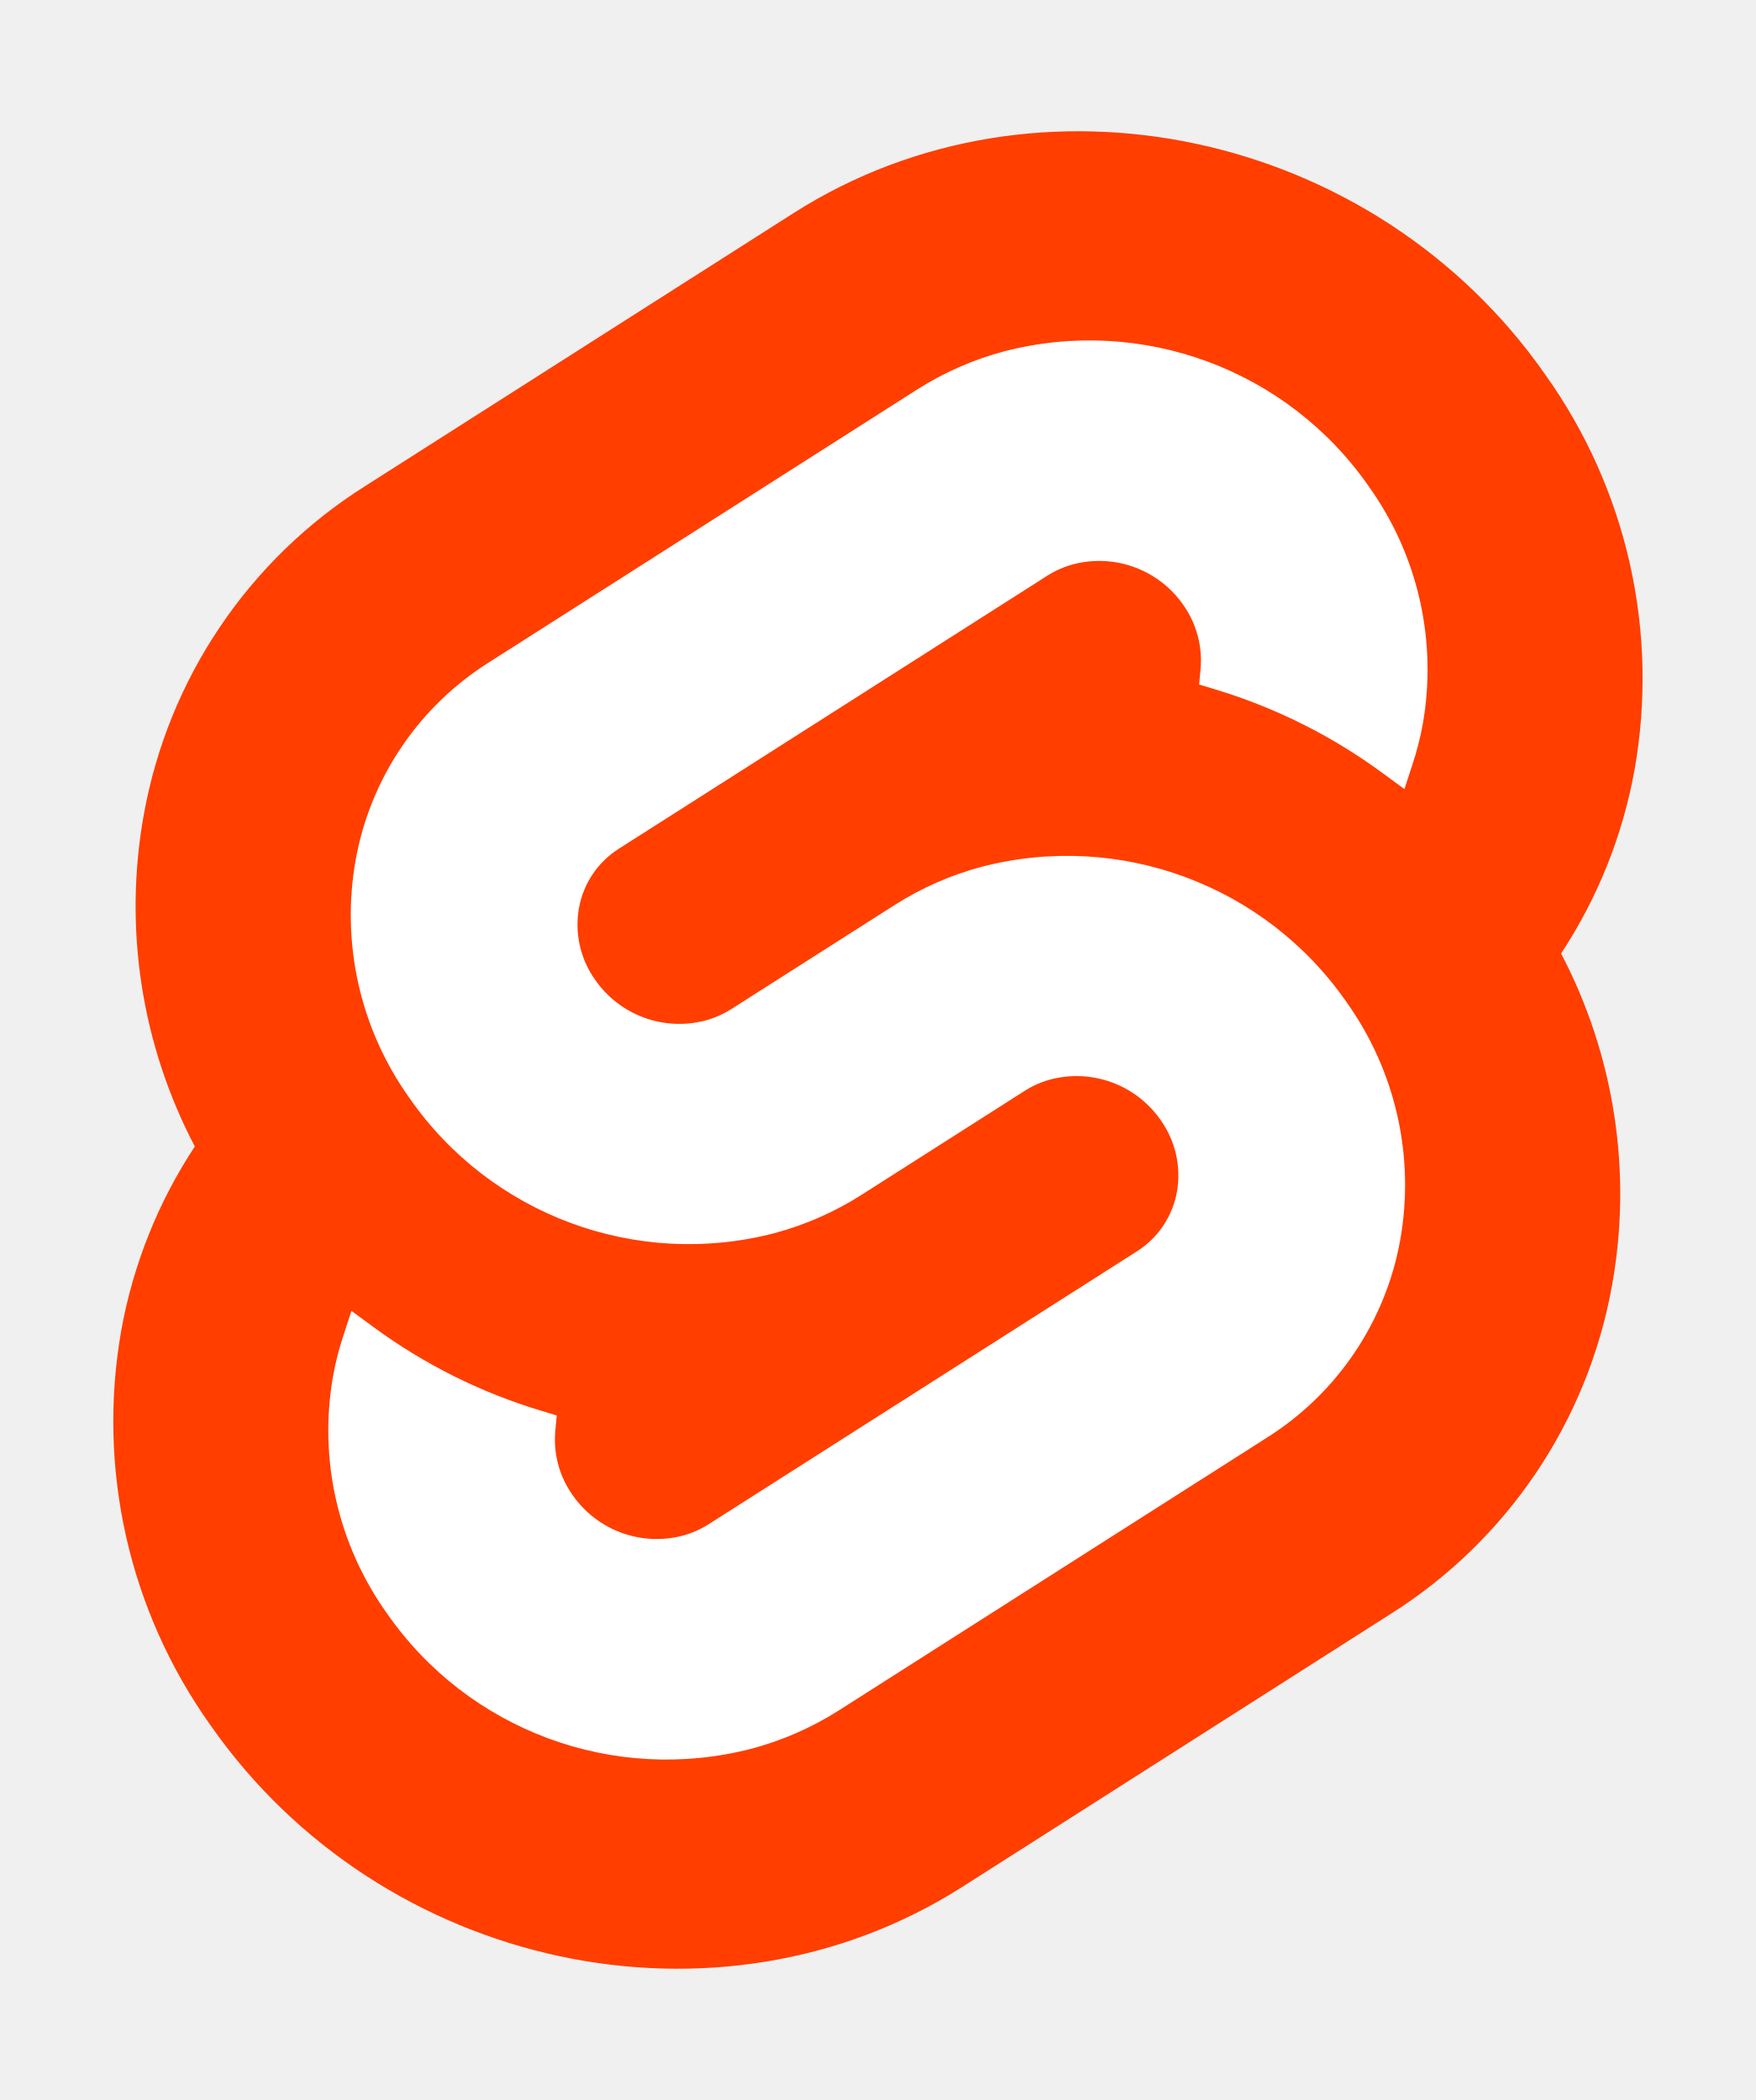
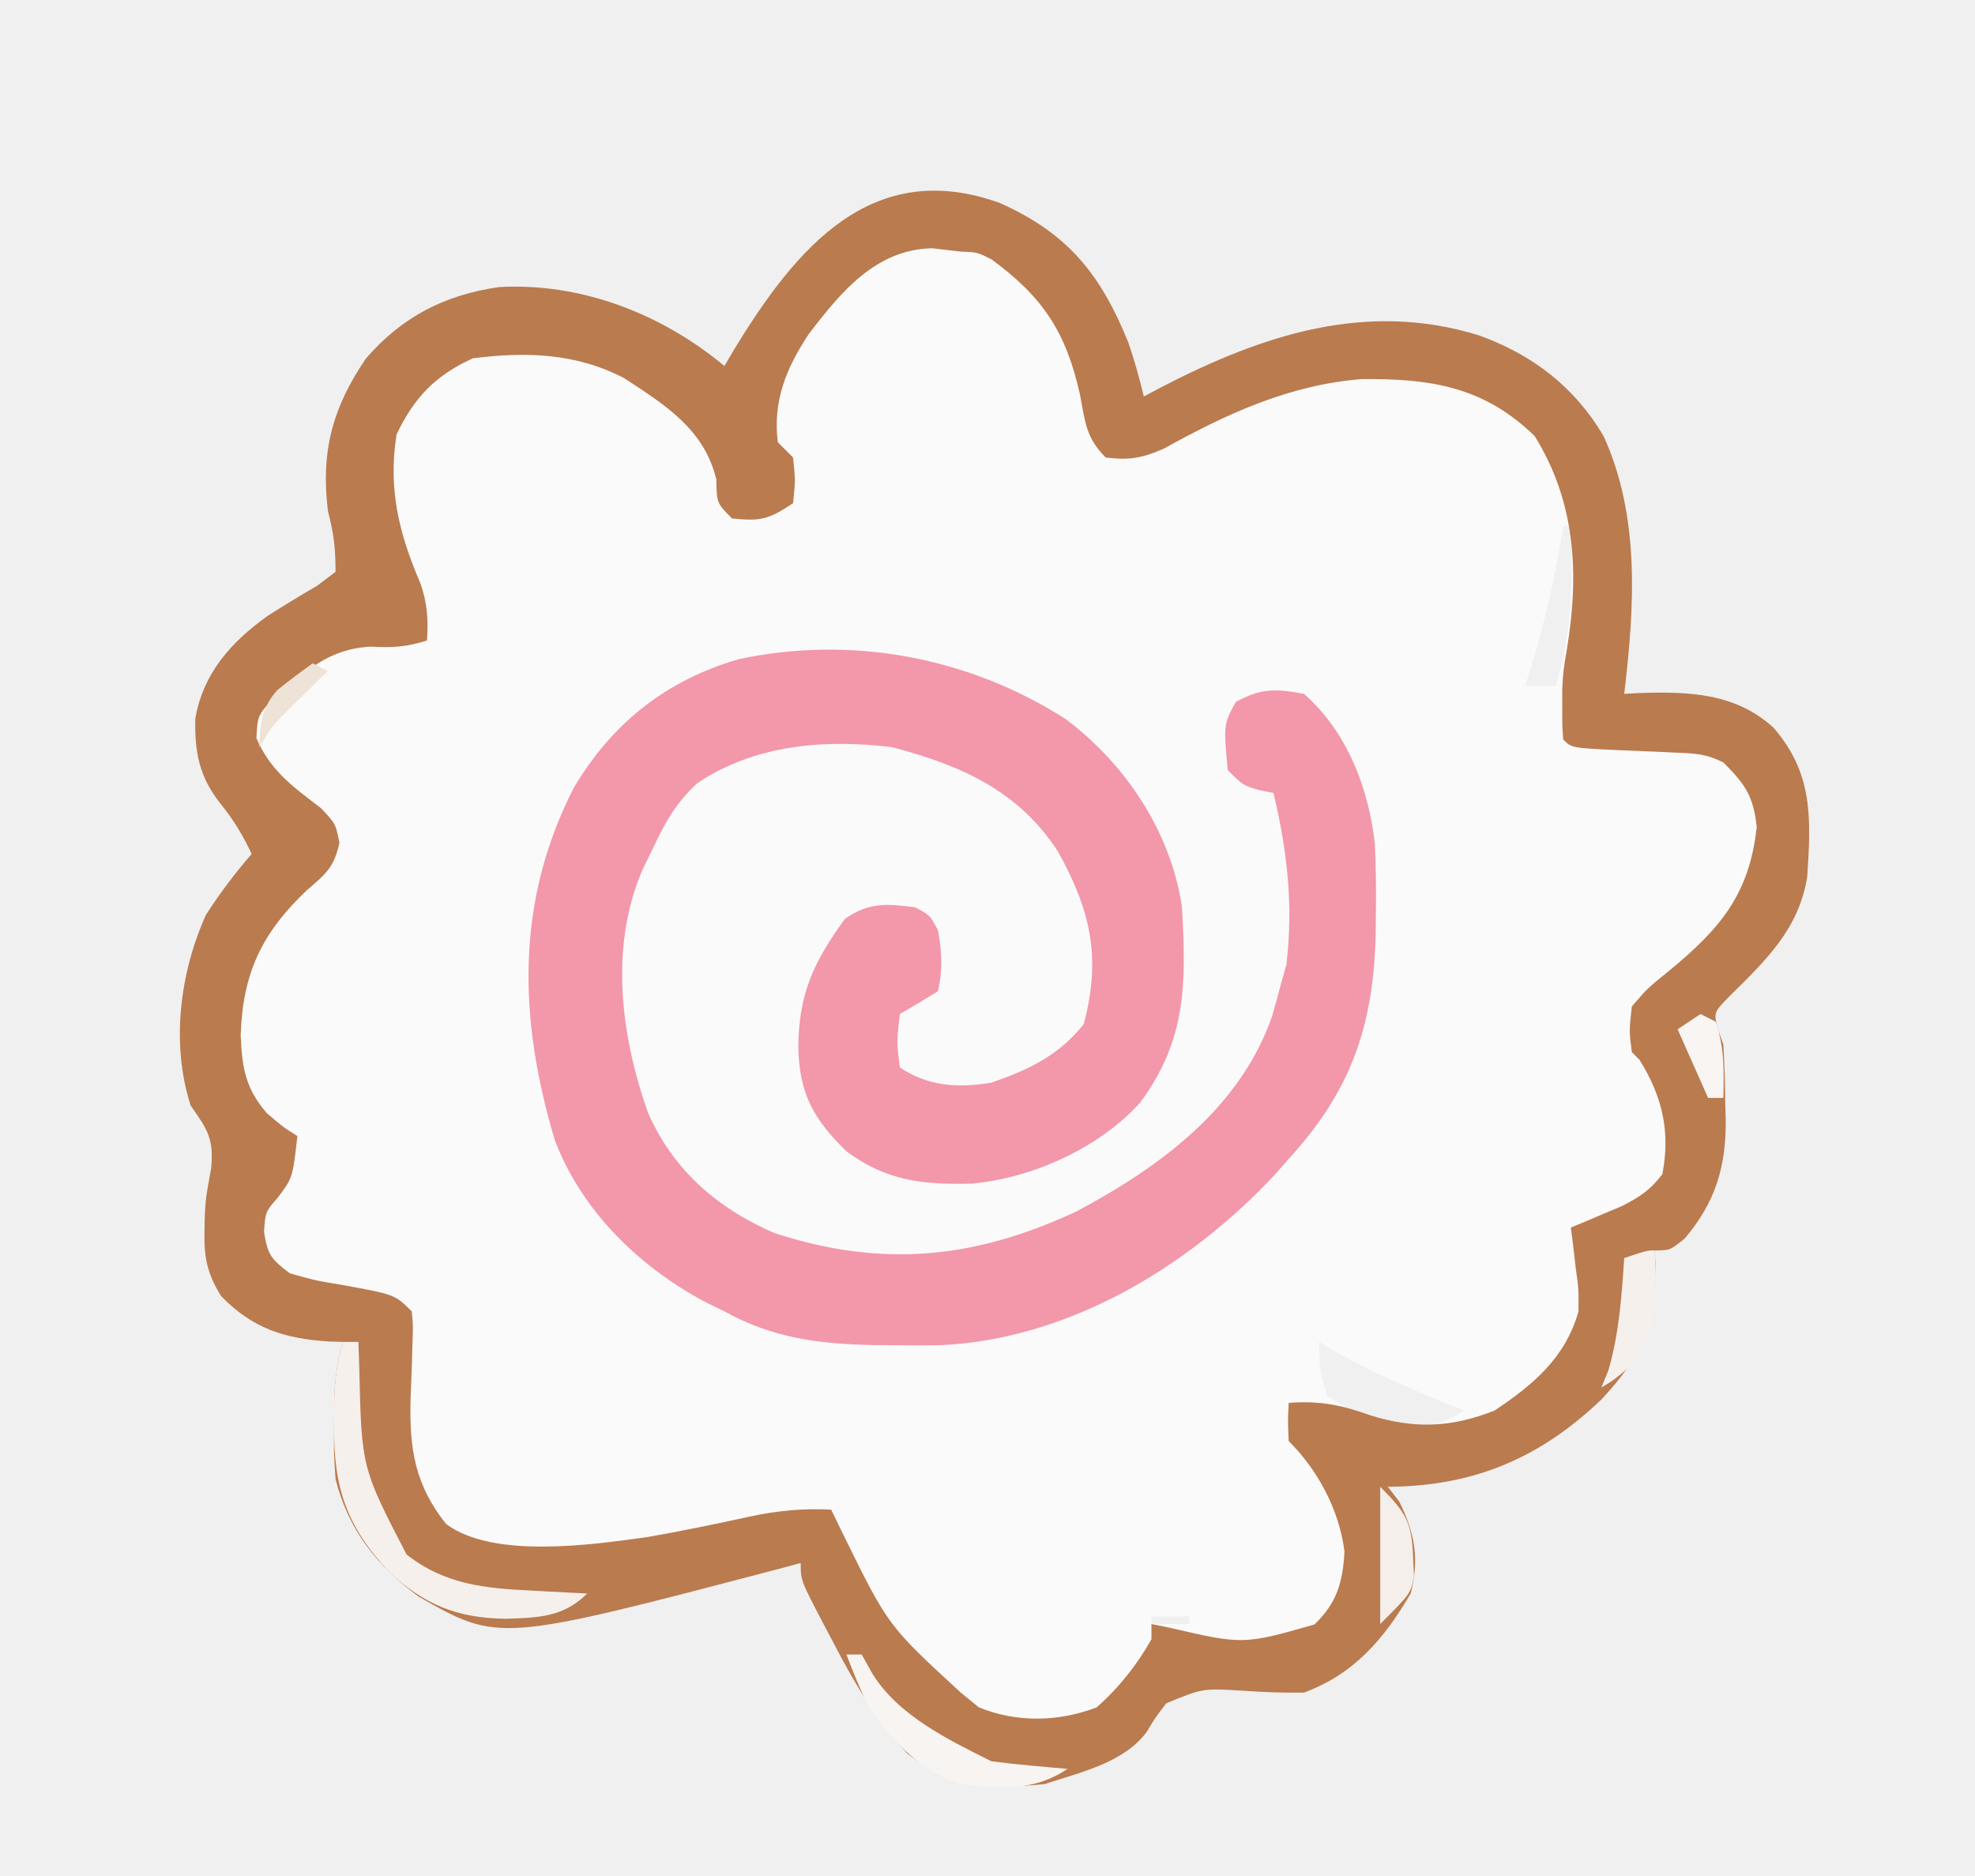
- <svg xmlns="http://www.w3.org/2000/svg" width="107" height="128" viewBox="0 0 107 128">
-   <path d="M94.157 22.819c-10.4-14.885-30.94-19.297-45.792-9.835L22.282 29.608A29.92 29.92 0 0 0 8.764 49.65a31.5 31.5 0 0 0 3.108 20.231 30 30 0 0 0-4.477 11.183 31.9 31.9 0 0 0 5.448 24.116c10.402 14.887 30.942 19.297 45.791 9.835l26.083-16.624A29.92 29.92 0 0 0 98.235 78.35a31.53 31.53 0 0 0-3.105-20.232 30 30 0 0 0 4.474-11.182 31.88 31.88 0 0 0-5.447-24.116" style="fill:#ff3e00" />
-   <path d="M45.817 106.582a20.72 20.72 0 0 1-22.237-8.243 19.17 19.17 0 0 1-3.277-14.503 18 18 0 0 1 .624-2.435l.49-1.498 1.337.981a33.6 33.6 0 0 0 10.203 5.098l.97.294-.09.968a5.85 5.85 0 0 0 1.052 3.878 6.24 6.24 0 0 0 6.695 2.485 5.8 5.8 0 0 0 1.603-.704L69.27 76.28a5.43 5.43 0 0 0 2.45-3.631 5.8 5.8 0 0 0-.987-4.371 6.24 6.24 0 0 0-6.698-2.487 5.7 5.7 0 0 0-1.6.704l-9.953 6.345a19 19 0 0 1-5.296 2.326 20.72 20.72 0 0 1-22.237-8.243 19.17 19.17 0 0 1-3.277-14.502 17.99 17.99 0 0 1 8.13-12.052l26.081-16.623a19 19 0 0 1 5.3-2.329 20.72 20.72 0 0 1 22.237 8.243 19.17 19.17 0 0 1 3.277 14.503 18 18 0 0 1-.624 2.435l-.49 1.498-1.337-.98a33.6 33.6 0 0 0-10.203-5.1l-.97-.294.09-.968a5.86 5.86 0 0 0-1.052-3.878 6.24 6.24 0 0 0-6.696-2.485 5.8 5.8 0 0 0-1.602.704L37.73 51.72a5.42 5.42 0 0 0-2.449 3.63 5.79 5.79 0 0 0 .986 4.372 6.24 6.24 0 0 0 6.698 2.486 5.8 5.8 0 0 0 1.602-.704l9.952-6.342a19 19 0 0 1 5.295-2.328 20.72 20.72 0 0 1 22.237 8.242 19.17 19.17 0 0 1 3.277 14.503 18 18 0 0 1-8.13 12.053l-26.081 16.622a19 19 0 0 1-5.3 2.328" style="fill:#fff" />
+ <svg xmlns="http://www.w3.org/2000/svg" version="1.1" width="259" height="246">
+   <path d="M0 0 C8.941 3.992 13.236 9.348 16.875 18.375 C17.67 20.706 18.301 22.977 18.875 25.375 C19.625 24.977 20.375 24.578 21.148 24.168 C34.397 17.31 48.048 12.759 62.875 17.375 C69.862 19.911 75.359 24.113 79.164 30.559 C84 41.153 83.22 53.075 81.875 64.375 C82.819 64.323 82.819 64.323 83.781 64.27 C90.273 64.064 96.418 64.228 101.445 68.805 C106.682 74.82 106.37 80.775 105.875 88.375 C104.773 95.243 100.462 99.318 95.641 104.078 C93.632 106.136 93.632 106.136 94.094 108.184 C94.352 108.907 94.609 109.63 94.875 110.375 C95.021 112.994 95.106 115.569 95.125 118.188 C95.156 119.217 95.156 119.217 95.188 120.268 C95.234 126.395 93.856 131.033 89.812 135.812 C87.875 137.375 87.875 137.375 85.875 137.375 C85.91 137.955 85.945 138.535 85.98 139.133 C86.252 146.961 84.249 151.101 78.938 156.875 C70.834 164.65 62.081 168.331 50.875 168.375 C51.37 169.014 51.865 169.654 52.375 170.312 C54.442 174.532 55.013 177.774 53.875 182.375 C50.383 188.332 46.453 192.938 39.875 195.375 C37.14 195.408 34.585 195.329 31.875 195.125 C26.583 194.805 26.583 194.805 21.816 196.781 C20.414 198.603 20.414 198.603 19.234 200.555 C16.203 204.613 10.518 205.827 5.875 207.375 C-1.313 208.073 -6.314 207.792 -12.125 203.375 C-16.293 198.846 -19.126 194.079 -21.938 188.625 C-22.344 187.858 -22.751 187.091 -23.17 186.301 C-26.125 180.649 -26.125 180.649 -26.125 178.375 C-27.071 178.629 -28.017 178.883 -28.992 179.145 C-65.721 188.79 -65.721 188.79 -76.238 182.773 C-81.754 178.685 -85.414 174.056 -87.125 167.375 C-87.355 163.867 -87.355 163.867 -87.312 160.25 C-87.306 159.051 -87.3 157.852 -87.293 156.617 C-87.158 154.004 -86.896 151.855 -86.125 149.375 C-86.693 149.361 -87.262 149.347 -87.848 149.332 C-93.735 148.968 -97.939 147.677 -102.125 143.375 C-103.901 140.516 -104.378 138.408 -104.312 135.062 C-104.3 134.277 -104.287 133.492 -104.273 132.684 C-104.125 130.375 -104.125 130.375 -103.438 126.625 C-103.062 122.72 -103.918 121.516 -106.125 118.375 C-108.721 110.293 -107.559 101.011 -104.125 93.375 C-102.31 90.534 -100.327 87.926 -98.125 85.375 C-99.31 82.872 -100.43 80.996 -102.188 78.812 C-104.979 75.301 -105.618 72.091 -105.512 67.617 C-104.488 61.679 -100.828 57.599 -96.055 54.168 C-93.91 52.802 -91.739 51.476 -89.539 50.199 C-88.742 49.597 -87.946 48.995 -87.125 48.375 C-87.125 45.174 -87.364 43.341 -88.125 40.375 C-89.076 32.628 -87.531 26.817 -83.125 20.375 C-78.383 14.908 -72.782 12.04 -65.664 11.023 C-54.906 10.424 -44.333 14.535 -36.125 21.375 C-35.712 20.674 -35.3 19.973 -34.875 19.25 C-26.719 5.85 -16.77 -6.057 0 0 Z M73.875 42.375 C73.765 43.053 73.656 43.731 73.543 44.43 C72.437 50.921 70.912 57.115 68.875 63.375 C70.195 63.375 71.515 63.375 72.875 63.375 C75.087 56.324 75.077 49.728 74.875 42.375 C74.545 42.375 74.215 42.375 73.875 42.375 Z M41.875 149.375 C41.896 152.781 41.896 152.781 42.875 156.375 C47.208 159.546 51.636 160.122 56.875 160.375 C59.073 159.454 59.073 159.454 60.875 158.375 C60.09 158.06 59.305 157.746 58.496 157.422 C52.705 155.063 47.207 152.647 41.875 149.375 Z M19.875 185.375 C19.875 185.705 19.875 186.035 19.875 186.375 C21.525 186.375 23.175 186.375 24.875 186.375 C24.875 186.045 24.875 185.715 24.875 185.375 C23.225 185.375 21.575 185.375 19.875 185.375 Z " fill="#FBFAFA" transform="translate(131.125,26.625)" />
+   <path d="M0 0 C8.941 3.992 13.236 9.348 16.875 18.375 C17.67 20.706 18.301 22.977 18.875 25.375 C19.625 24.977 20.375 24.578 21.148 24.168 C34.397 17.31 48.048 12.759 62.875 17.375 C69.862 19.911 75.359 24.113 79.164 30.559 C84 41.153 83.22 53.075 81.875 64.375 C82.819 64.323 82.819 64.323 83.781 64.27 C90.273 64.064 96.418 64.228 101.445 68.805 C106.682 74.82 106.37 80.775 105.875 88.375 C104.773 95.243 100.462 99.318 95.641 104.078 C93.632 106.136 93.632 106.136 94.094 108.184 C94.352 108.907 94.609 109.63 94.875 110.375 C95.021 112.994 95.106 115.569 95.125 118.188 C95.156 119.217 95.156 119.217 95.188 120.268 C95.234 126.395 93.856 131.033 89.812 135.812 C87.875 137.375 87.875 137.375 85.875 137.375 C85.91 137.955 85.945 138.535 85.98 139.133 C86.252 146.961 84.249 151.101 78.938 156.875 C70.834 164.65 62.081 168.331 50.875 168.375 C51.37 169.014 51.865 169.654 52.375 170.312 C54.442 174.532 55.013 177.774 53.875 182.375 C50.383 188.332 46.453 192.938 39.875 195.375 C37.14 195.408 34.585 195.329 31.875 195.125 C26.583 194.805 26.583 194.805 21.816 196.781 C20.414 198.603 20.414 198.603 19.234 200.555 C16.203 204.613 10.518 205.827 5.875 207.375 C-1.313 208.073 -6.314 207.792 -12.125 203.375 C-16.293 198.846 -19.126 194.079 -21.938 188.625 C-22.344 187.858 -22.751 187.091 -23.17 186.301 C-26.125 180.649 -26.125 180.649 -26.125 178.375 C-27.071 178.629 -28.017 178.883 -28.992 179.145 C-65.721 188.79 -65.721 188.79 -76.238 182.773 C-81.754 178.685 -85.414 174.056 -87.125 167.375 C-87.355 163.867 -87.355 163.867 -87.312 160.25 C-87.306 159.051 -87.3 157.852 -87.293 156.617 C-87.158 154.004 -86.896 151.855 -86.125 149.375 C-86.693 149.361 -87.262 149.347 -87.848 149.332 C-93.735 148.968 -97.939 147.677 -102.125 143.375 C-103.901 140.516 -104.378 138.408 -104.312 135.062 C-104.3 134.277 -104.287 133.492 -104.273 132.684 C-104.125 130.375 -104.125 130.375 -103.438 126.625 C-103.062 122.72 -103.918 121.516 -106.125 118.375 C-108.721 110.293 -107.559 101.011 -104.125 93.375 C-102.31 90.534 -100.327 87.926 -98.125 85.375 C-99.31 82.872 -100.43 80.996 -102.188 78.812 C-104.979 75.301 -105.618 72.091 -105.512 67.617 C-104.488 61.679 -100.828 57.599 -96.055 54.168 C-93.91 52.802 -91.739 51.476 -89.539 50.199 C-88.742 49.597 -87.946 48.995 -87.125 48.375 C-87.125 45.174 -87.364 43.341 -88.125 40.375 C-89.076 32.628 -87.531 26.817 -83.125 20.375 C-78.383 14.908 -72.782 12.04 -65.664 11.023 C-54.906 10.424 -44.333 14.535 -36.125 21.375 C-35.712 20.674 -35.3 19.973 -34.875 19.25 C-26.719 5.85 -16.77 -6.057 0 0 Z M-25.062 17.188 C-28.015 21.643 -29.791 25.952 -29.125 31.375 C-28.135 32.365 -28.135 32.365 -27.125 33.375 C-26.812 36.375 -26.812 36.375 -27.125 39.375 C-30.349 41.524 -31.392 41.758 -35.125 41.375 C-37.125 39.375 -37.125 39.375 -37.188 36.25 C-38.77 29.709 -43.806 26.537 -49.266 22.98 C-55.556 19.684 -62.165 19.475 -69.125 20.375 C-74.027 22.611 -76.823 25.505 -79.125 30.375 C-80.241 37.506 -78.816 43.316 -76 49.867 C-75.07 52.532 -74.964 54.575 -75.125 57.375 C-77.802 58.232 -79.64 58.346 -82.5 58.188 C-88.082 58.476 -90.846 61.341 -95.062 64.75 C-97.344 67.195 -97.344 67.195 -97.5 70.188 C-95.647 74.483 -92.734 76.544 -89.059 79.348 C-87.125 81.375 -87.125 81.375 -86.613 83.887 C-87.271 87.084 -88.413 88.022 -90.875 90.125 C-96.768 95.715 -99.289 100.97 -99.562 109.125 C-99.393 113.309 -98.964 116.13 -96.125 119.375 C-94.055 121.158 -94.055 121.158 -92.125 122.375 C-92.751 127.881 -92.751 127.881 -94.688 130.438 C-96.324 132.324 -96.324 132.324 -96.5 134.938 C-96.036 137.956 -95.549 138.548 -93.125 140.375 C-89.78 141.318 -89.78 141.318 -86.062 141.938 C-79.333 143.167 -79.333 143.167 -77.125 145.375 C-76.946 147.235 -76.946 147.235 -77.035 149.48 C-77.055 150.3 -77.075 151.119 -77.096 151.963 C-77.156 153.677 -77.221 155.39 -77.291 157.104 C-77.434 163.415 -76.694 168.163 -72.625 173.25 C-66.479 177.859 -53.527 175.988 -46.274 174.978 C-41.701 174.184 -37.171 173.236 -32.637 172.25 C-29.074 171.493 -25.783 171.184 -22.125 171.375 C-21.568 172.521 -21.011 173.667 -20.438 174.848 C-14.651 186.609 -14.651 186.609 -5.125 195.375 C-3.949 196.334 -3.949 196.334 -2.75 197.312 C2.261 199.341 7.655 199.214 12.688 197.312 C15.624 194.711 17.94 191.793 19.875 188.375 C19.875 187.715 19.875 187.055 19.875 186.375 C20.588 186.519 21.301 186.664 22.035 186.812 C31.896 189.098 31.896 189.098 41.25 186.438 C44.203 183.604 44.971 180.893 45.188 176.859 C44.504 171.429 41.726 166.226 37.875 162.375 C37.75 159.75 37.75 159.75 37.875 157.375 C41.896 157.058 44.831 157.649 48.562 159 C54.387 160.81 59.185 160.625 64.875 158.375 C69.973 154.976 74.178 151.418 75.875 145.375 C75.905 142.47 75.905 142.47 75.5 139.562 C75.389 138.587 75.278 137.611 75.164 136.605 C75.021 135.501 75.021 135.501 74.875 134.375 C75.49 134.121 76.105 133.867 76.738 133.605 C77.547 133.261 78.355 132.917 79.188 132.562 C79.988 132.226 80.789 131.89 81.613 131.543 C83.916 130.354 85.318 129.442 86.875 127.375 C87.957 121.808 86.87 117.166 83.875 112.375 C83.545 112.045 83.215 111.715 82.875 111.375 C82.516 108.598 82.516 108.598 82.875 105.375 C84.922 102.996 84.922 102.996 87.625 100.812 C94.377 95.274 98.314 90.7 99.25 81.812 C98.808 77.757 97.726 76.226 94.875 73.375 C92.638 72.256 91.261 72.196 88.777 72.094 C87.576 72.038 87.576 72.038 86.35 71.98 C84.654 71.91 82.959 71.84 81.264 71.77 C74.976 71.476 74.976 71.476 73.875 70.375 C73.742 68.52 73.742 68.52 73.75 66.188 C73.747 65.431 73.745 64.674 73.742 63.895 C73.875 61.375 73.875 61.375 74.367 58.469 C75.994 48.558 75.49 39.184 70.125 30.562 C63.444 24.068 56.449 23.007 47.445 23.098 C37.99 23.832 29.73 27.653 21.531 32.203 C18.689 33.457 16.942 33.774 13.875 33.375 C11.25 30.75 11.203 28.749 10.5 25.125 C8.684 16.919 5.587 12.269 -1.125 7.375 C-2.987 6.451 -2.987 6.451 -5.125 6.375 C-6.362 6.231 -7.6 6.086 -8.875 5.938 C-16.278 6.089 -20.843 11.667 -25.062 17.188 Z " fill="#BA7B4F" transform="translate(131.125,26.625)" />
+   <path d="M0 0 C7.875 5.906 13.834 14.849 15.25 24.688 C15.825 34.661 15.856 41.995 9.812 50.25 C4.437 56.248 -4.286 60.17 -12.266 60.926 C-18.666 61.099 -23.521 60.577 -28.75 56.688 C-33.111 52.424 -34.916 49.135 -35.062 43.062 C-35.003 35.954 -33.018 31.816 -28.938 26.188 C-25.763 24.011 -23.504 24.21 -19.75 24.688 C-17.812 25.688 -17.812 25.688 -16.75 27.688 C-16.236 30.461 -16.097 32.93 -16.75 35.688 C-18.398 36.718 -20.065 37.719 -21.75 38.688 C-22.167 42.313 -22.167 42.313 -21.75 45.688 C-17.994 48.192 -14.094 48.405 -9.75 47.688 C-4.844 45.994 -0.875 44.11 2.375 40 C4.664 31.334 3.337 25.228 -1 17.387 C-6.171 9.41 -13.678 6.075 -22.75 3.688 C-31.61 2.602 -40.78 3.344 -48.328 8.422 C-51.071 10.987 -52.393 13.305 -54 16.688 C-54.5 17.719 -55 18.75 -55.516 19.812 C-59.84 29.885 -58.348 41.576 -54.75 51.688 C-51.399 59.214 -45.656 64.196 -38.125 67.438 C-24.03 72.007 -11.896 70.8 1.438 64.562 C12.345 58.747 22.864 51.039 27.062 39 C27.477 37.568 27.875 36.131 28.25 34.688 C28.477 33.883 28.704 33.079 28.938 32.25 C29.887 24.463 29.061 17.287 27.25 9.688 C26.631 9.564 26.012 9.44 25.375 9.312 C23.25 8.688 23.25 8.688 21.25 6.688 C20.704 0.683 20.704 0.683 22.312 -2.25 C25.607 -4.056 27.565 -4 31.25 -3.312 C36.9 1.643 39.728 9.034 40.551 16.375 C40.687 19.257 40.718 22.115 40.688 25 C40.679 26.015 40.671 27.031 40.662 28.077 C40.389 40.192 37.461 48.699 29.25 57.688 C28.665 58.353 28.08 59.018 27.477 59.703 C16.154 71.838 0.371 81.364 -16.469 82.121 C-18.396 82.144 -20.323 82.145 -22.25 82.125 C-23.764 82.114 -23.764 82.114 -25.309 82.102 C-32.455 81.944 -38.411 81.179 -44.75 77.688 C-45.592 77.275 -46.434 76.862 -47.301 76.438 C-55.933 71.827 -63.434 64.544 -66.973 55.281 C-71.746 39.354 -72.191 24.027 -64.5 9 C-59.47 0.538 -52.419 -5.069 -42.889 -7.857 C-28.043 -11.02 -12.652 -8.11 0 0 Z " fill="#F397AA" transform="translate(139.75,94.3125)" />
+   <path d="M0 0 C0.66 0 1.32 0 2 0 C2.037 1.134 2.075 2.269 2.113 3.438 C2.418 16.499 2.418 16.499 8.312 27.875 C13.32 31.834 18.662 32.336 24.875 32.625 C25.563 32.664 26.252 32.702 26.961 32.742 C28.64 32.835 30.32 32.919 32 33 C28.875 36.125 25.548 36.182 21.25 36.312 C14.92 36.21 10.66 34.466 6.02 30.164 C0.452 24.172 -1.285 19.118 -1.188 10.875 C-1.181 9.676 -1.175 8.477 -1.168 7.242 C-1.033 4.629 -0.771 2.48 0 0 Z " fill="#F6F0EC" transform="translate(45,176)" />
+   <path d="M0 0 C0.66 0 1.32 0 2 0 C2.474 0.846 2.949 1.691 3.438 2.562 C6.834 8.029 13.374 11.187 19 14 C20.704 14.226 22.413 14.409 24.125 14.562 C25.035 14.646 25.945 14.73 26.883 14.816 C27.931 14.907 27.931 14.907 29 15 C24.516 17.989 20.256 17.589 15 17 C9.642 15.247 6.194 11.525 3 7 C1.845 4.695 0.918 2.415 0 0 Z " fill="#F8F4F2" transform="translate(111,217)" />
+   <path d="M0 0 C0.346 5.768 0.321 10.018 -3 15 C-5.188 16.875 -5.188 16.875 -7 18 C-6.691 17.237 -6.381 16.474 -6.062 15.688 C-4.662 10.827 -4.34 6.031 -4 1 C-1 0 -1 0 0 0 Z " fill="#F6F0ED" transform="translate(217,164)" />
+   <path d="M0 0 C3.439 3.439 4.165 4.709 4.312 9.375 C4.35 10.146 4.387 10.917 4.426 11.711 C4 14 4 14 0 18 C0 12.06 0 6.12 0 0 Z " fill="#F5EFEB" transform="translate(181,195)" />
+   <path d="M0 0 C0.66 0.33 1.32 0.66 2 1 C3.158 4.473 3.069 7.361 3 11 C2.34 11 1.68 11 1 11 C-0.32 8.03 -1.64 5.06 -3 2 C-2.01 1.34 -1.02 0.68 0 0 Z " fill="#F8F5F3" transform="translate(223,133)" />
+   <path d="M0 0 C0.66 0.33 1.32 0.66 2 1 C1.518 1.471 1.036 1.941 0.539 2.426 C-0.408 3.36 -0.408 3.36 -1.375 4.312 C-2.001 4.927 -2.628 5.542 -3.273 6.176 C-5.181 8.088 -5.181 8.088 -7 11 C-6.86 7.983 -6.706 5.762 -4.598 3.488 C-3.111 2.267 -1.559 1.128 0 0 Z " fill="#EDE3D6" transform="translate(41,87)" />
</svg>
